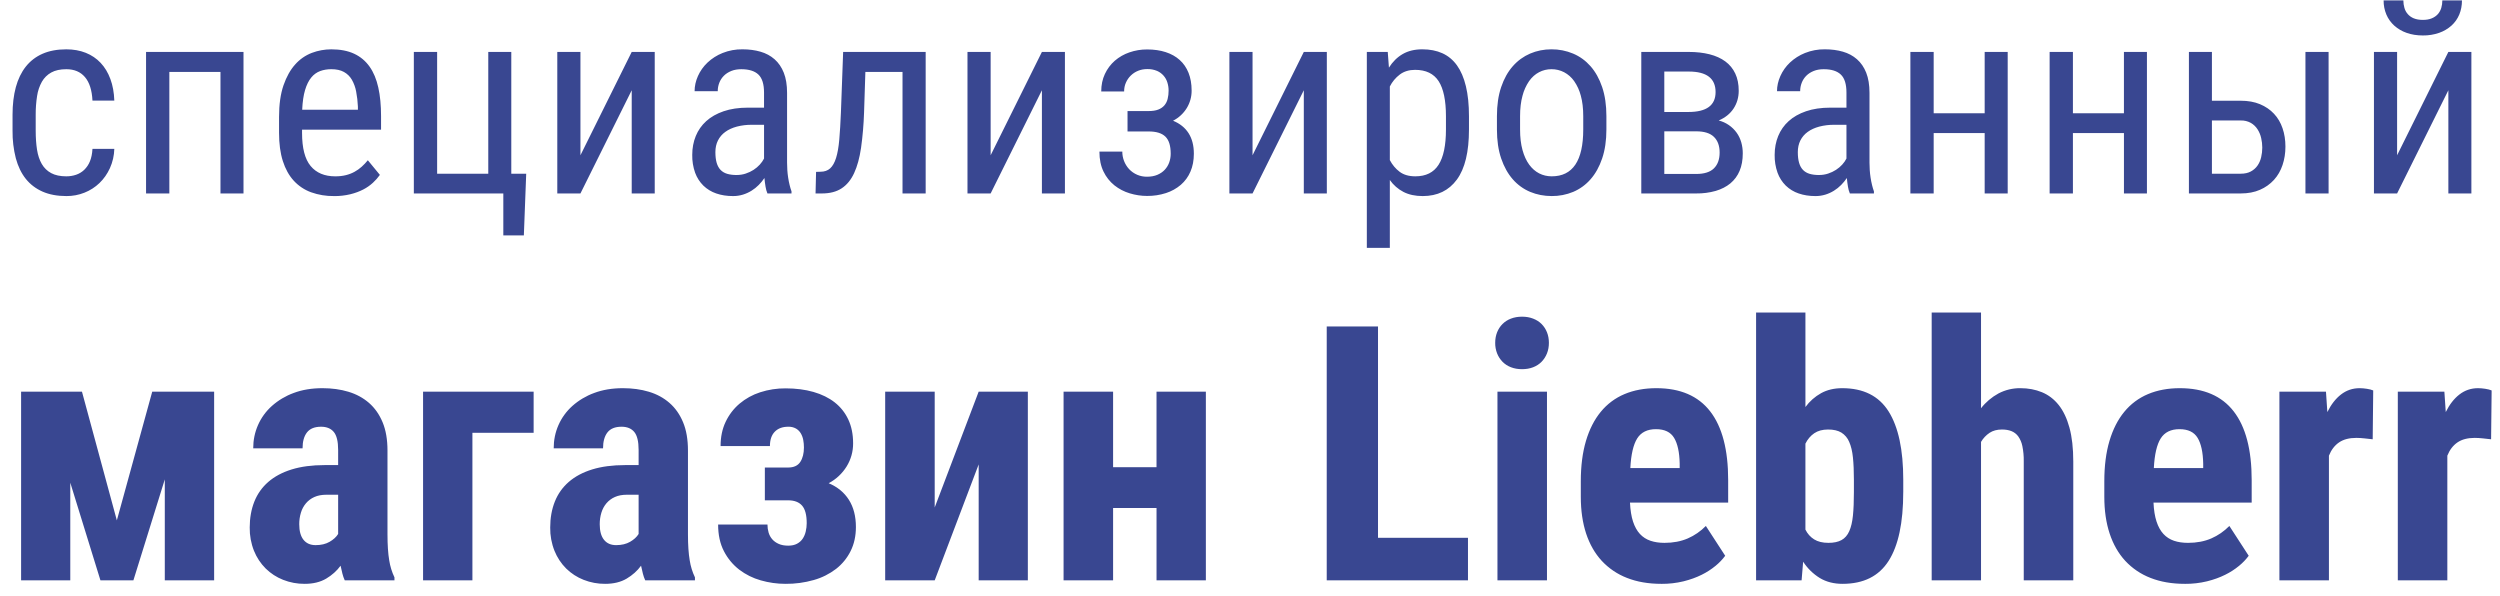
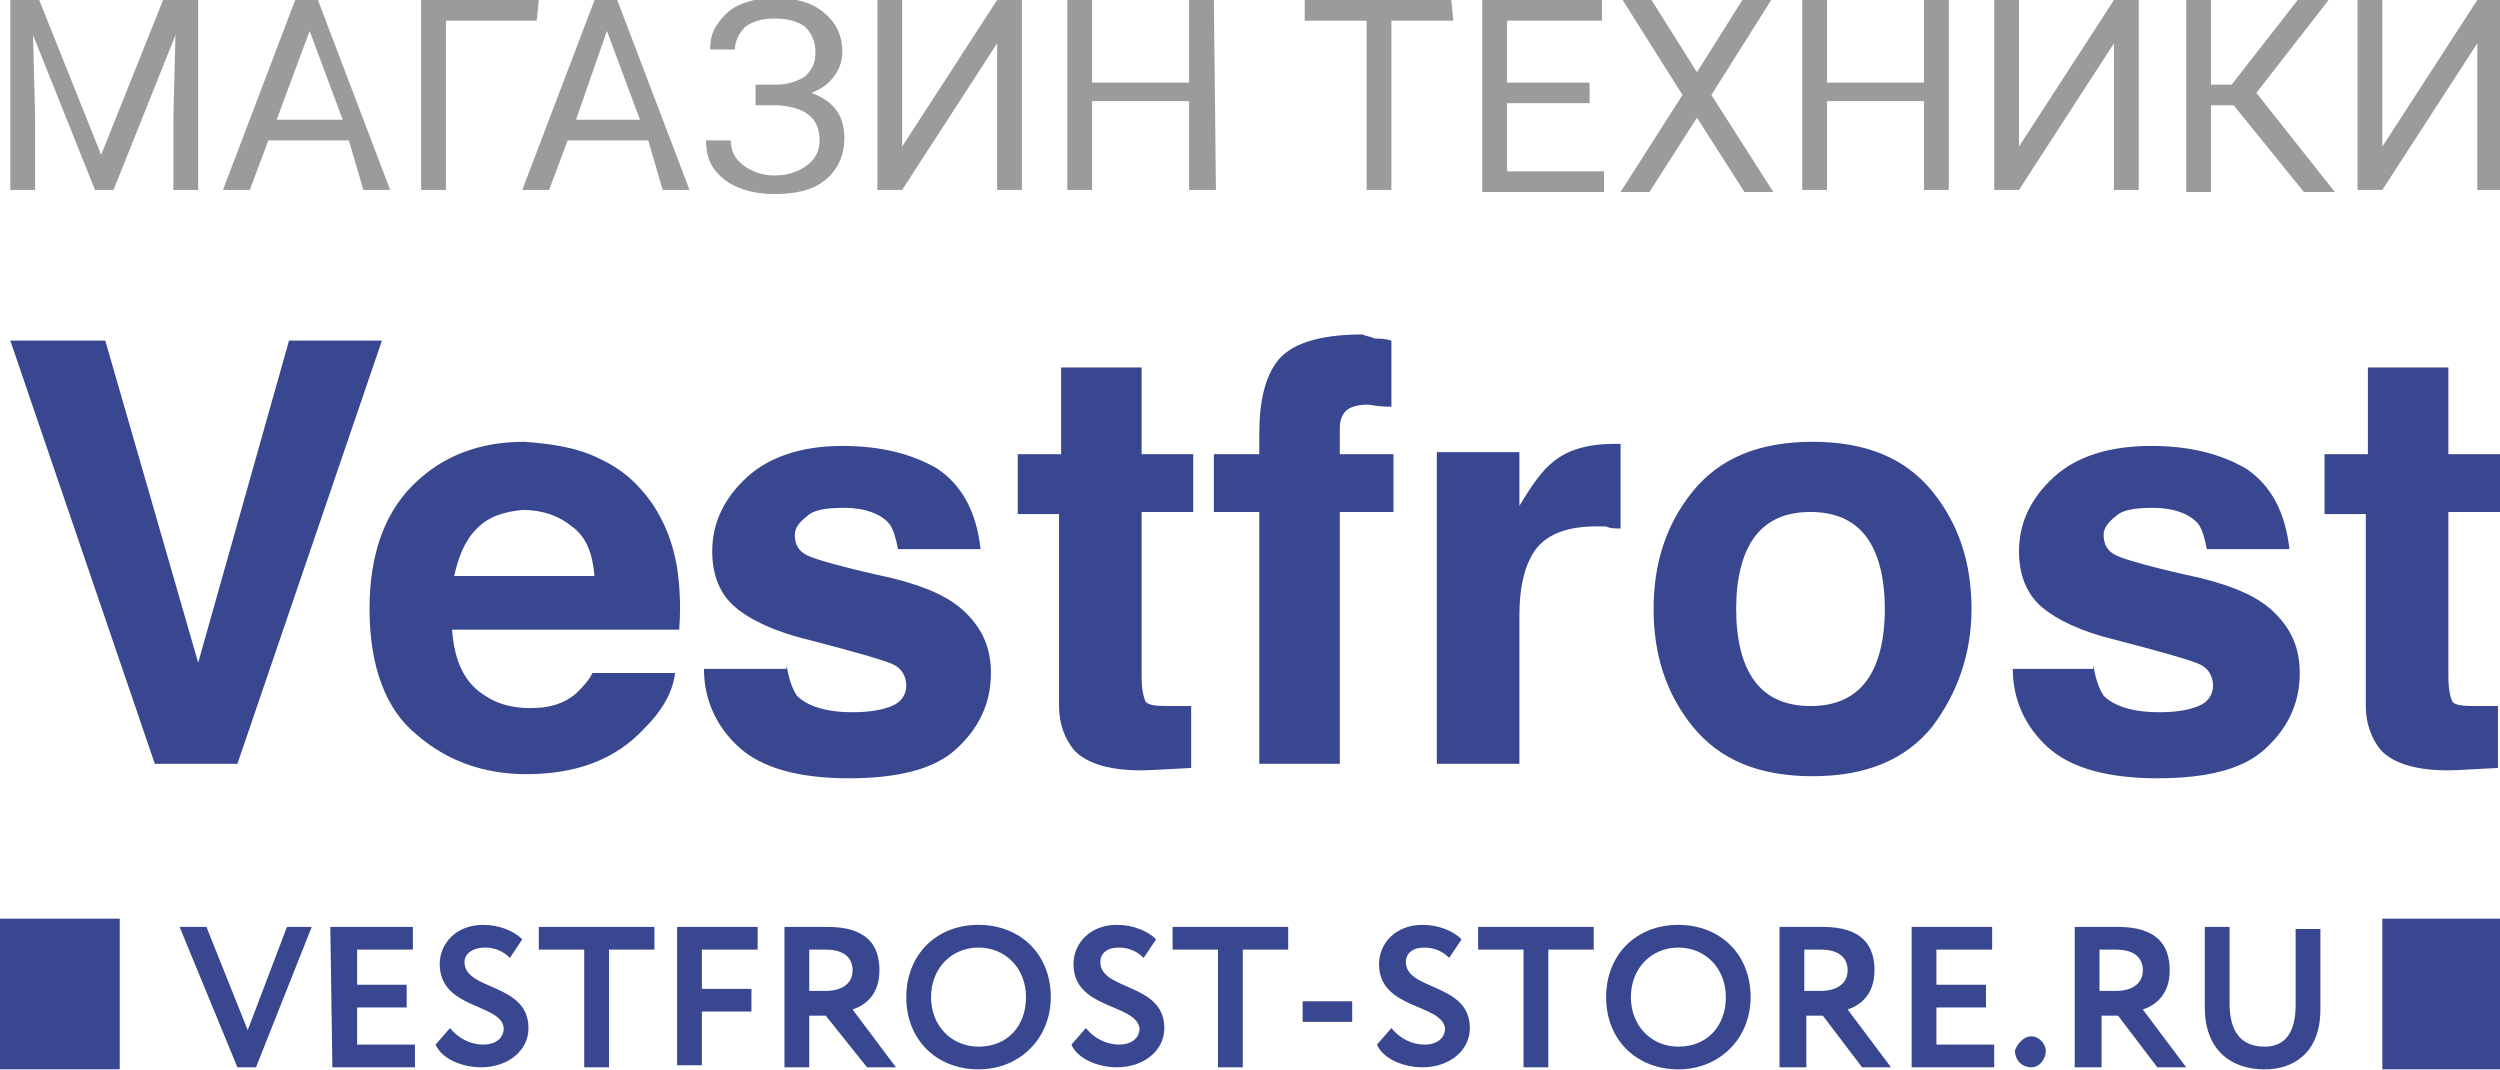
- <svg xmlns="http://www.w3.org/2000/svg" width="168" height="40">
-   <path fill="#394791" d="M4.465 11.849a2 2 0 0 0 .65-.106c.205-.07.387-.18.545-.33a1.64 1.64 0 0 0 .382-.57c.097-.232.154-.512.172-.84h1.468a3.379 3.379 0 0 1-.295 1.296c-.179.39-.413.724-.703 1.002-.29.279-.625.494-1.006.646a3.223 3.223 0 0 1-1.213.229c-.615 0-1.15-.1-1.604-.299-.454-.2-.83-.486-1.13-.861-.298-.375-.521-.835-.668-1.38a7.156 7.156 0 0 1-.22-1.855V7.71c0-.691.074-1.308.22-1.85.147-.542.37-1.002.668-1.38a2.908 2.908 0 0 1 1.125-.866c.452-.199.985-.299 1.6-.299.48 0 .916.078 1.305.233.39.156.724.381 1.002.677.279.296.497.658.655 1.086.158.427.246.91.264 1.45H6.214c-.035-.703-.204-1.23-.506-1.582-.301-.352-.719-.528-1.252-.528-.41 0-.747.074-1.01.22a1.636 1.636 0 0 0-.63.62 2.8 2.8 0 0 0-.324.962 7.802 7.802 0 0 0-.093 1.257v1.072c0 .469.03.892.088 1.27.059.378.166.7.321.967s.366.472.633.615c.267.144.608.216 1.024.216zM16.363 13h-1.547V4.835H11.38V13H9.815V3.49h6.548V13zm6.08.176a4.388 4.388 0 0 1-1.538-.255 2.946 2.946 0 0 1-1.165-.778c-.319-.349-.564-.79-.734-1.323-.17-.533-.254-1.163-.254-1.89V7.859c0-.837.1-1.545.298-2.122.2-.577.462-1.046.787-1.406a2.85 2.85 0 0 1 1.12-.778 3.7 3.7 0 0 1 1.31-.238c.598 0 1.108.099 1.53.295.421.196.767.485 1.037.866.27.38.465.85.588 1.406.124.557.185 1.198.185 1.925v.905h-5.309v.22c0 1.02.192 1.76.576 2.223.384.463.936.695 1.657.695.264 0 .5-.027.712-.08.21-.052.404-.127.58-.224.176-.096.337-.21.483-.342a3.88 3.88 0 0 0 .413-.435l.809.984a3.496 3.496 0 0 1-.466.527 2.94 2.94 0 0 1-.65.453c-.252.132-.54.239-.866.32a4.52 4.52 0 0 1-1.103.124zm-.176-8.526c-.27 0-.518.041-.747.123a1.39 1.39 0 0 0-.602.435c-.173.209-.312.488-.417.84-.106.351-.17.794-.194 1.327h3.744v-.21a6.853 6.853 0 0 0-.118-1.016 2.523 2.523 0 0 0-.29-.795 1.39 1.39 0 0 0-.532-.519c-.223-.123-.504-.185-.844-.185zm5.544-1.16h1.564v8.183h3.437V3.49h1.547v8.183h1.002l-.158 4.148h-1.38V13H27.81V3.49zm14.64 0h1.547V13h-1.547V6.065L39.006 13H37.45V3.49h1.556v6.944l3.445-6.944zM51.572 13a1.93 1.93 0 0 1-.127-.453 6.755 6.755 0 0 1-.075-.584c-.111.164-.239.32-.382.466a2.594 2.594 0 0 1-.484.386 2.48 2.48 0 0 1-.58.264 2.23 2.23 0 0 1-.663.097c-.416 0-.793-.059-1.13-.176a2.305 2.305 0 0 1-.865-.527 2.34 2.34 0 0 1-.554-.866 3.4 3.4 0 0 1-.193-1.2c0-.457.079-.879.237-1.265a2.73 2.73 0 0 1 .703-1.002c.31-.282.7-.503 1.169-.664.469-.161 1.014-.242 1.635-.242h1.08v-1.01c0-.569-.125-.973-.377-1.213-.252-.24-.636-.36-1.152-.36-.252 0-.476.039-.672.118-.196.08-.362.186-.496.32a1.364 1.364 0 0 0-.308.471c-.07.179-.106.368-.106.567h-1.555c0-.34.074-.678.224-1.015.15-.337.363-.639.641-.905a3.222 3.222 0 0 1 1.016-.646 3.479 3.479 0 0 1 1.336-.247c.439 0 .842.053 1.208.159.366.105.683.275.95.51.266.234.472.536.619.905.146.369.22.82.22 1.353v4.685c0 .158.005.325.017.5a5.97 5.97 0 0 0 .154 1.007 4.1 4.1 0 0 0 .127.426V13h-1.617zm-2.074-1.24c.217 0 .422-.031.615-.096.194-.064.37-.148.528-.25.158-.103.297-.22.417-.352.12-.132.215-.268.286-.409V8.386h-.818a3.87 3.87 0 0 0-1.015.123c-.302.082-.56.2-.773.356a1.574 1.574 0 0 0-.492.575c-.115.229-.172.49-.172.783 0 .287.03.528.088.725.059.196.147.354.264.474.117.12.265.207.444.26.178.052.388.079.628.079zm12.707-8.27V13h-1.556V4.835h-2.496l-.088 2.725a22.657 22.657 0 0 1-.202 2.373c-.1.68-.255 1.246-.466 1.7-.21.454-.49.796-.84 1.024-.348.229-.789.343-1.322.343h-.43l.035-1.45.298-.009c.264 0 .48-.075.646-.224.167-.15.3-.384.4-.703.1-.32.172-.731.216-1.235.044-.504.08-1.11.11-1.82l.149-4.069h5.546zm7.811 0h1.547V13h-1.547V6.065L66.571 13h-1.556V3.49h1.556v6.944l3.445-6.944zm10.062 2.593c0 .428-.109.82-.326 1.178a2.322 2.322 0 0 1-.923.852c.458.188.805.466 1.042.835.237.37.356.83.356 1.38 0 .451-.076.853-.229 1.204a2.432 2.432 0 0 1-.646.888 2.92 2.92 0 0 1-.997.554 4.01 4.01 0 0 1-1.275.193c-.392 0-.78-.059-1.164-.176a3.076 3.076 0 0 1-1.028-.536 2.66 2.66 0 0 1-.73-.923c-.184-.375-.277-.823-.277-1.345h1.538a1.733 1.733 0 0 0 .453 1.174 1.62 1.62 0 0 0 1.208.514c.264 0 .496-.042.695-.127.199-.085.365-.198.496-.339.132-.14.232-.305.3-.492.067-.188.1-.384.1-.589 0-.533-.118-.915-.356-1.147-.237-.231-.61-.347-1.12-.347H75.77V7.463h1.424c.252 0 .463-.032.633-.097.17-.064.307-.157.413-.277.105-.12.18-.265.224-.435a2.24 2.24 0 0 0 .066-.562c0-.188-.027-.368-.08-.54a1.24 1.24 0 0 0-.694-.787 1.62 1.62 0 0 0-.668-.123c-.217 0-.419.038-.606.114a1.506 1.506 0 0 0-.822.8c-.08.181-.119.378-.119.589h-1.538c0-.434.082-.825.246-1.174.164-.348.386-.644.664-.888a2.97 2.97 0 0 1 .98-.562 3.578 3.578 0 0 1 1.195-.198c.463 0 .88.06 1.248.18.37.12.683.296.94.528.259.231.456.52.594.865.138.346.207.742.207 1.187zm7.538-2.593h1.547V13h-1.547V6.065L84.171 13h-1.556V3.49h1.556v6.944l3.445-6.944zm11.099 5.212c0 1.506-.271 2.628-.813 3.366-.542.739-1.308 1.108-2.298 1.108-.499 0-.928-.093-1.288-.277a2.557 2.557 0 0 1-.919-.804v4.561h-1.546V3.49h1.406l.079 1.055c.252-.399.561-.703.927-.914.366-.211.804-.317 1.314-.317s.96.088 1.35.264c.389.176.716.447.98.813.263.366.464.834.601 1.402.138.568.207 1.242.207 2.021v.888zm-1.547-.888c0-1.066-.164-1.853-.492-2.36-.328-.506-.856-.76-1.582-.76-.405 0-.746.104-1.024.312a2.316 2.316 0 0 0-.673.805v4.948c.17.322.39.584.66.786.27.203.62.304 1.054.304.71 0 1.23-.258 1.56-.774.331-.515.497-1.306.497-2.373v-.888zm3.426-.008c0-.744.095-1.396.285-1.956.19-.56.451-1.027.782-1.402s.72-.657 1.165-.848c.445-.19.923-.286 1.433-.286a3.7 3.7 0 0 1 1.45.286c.451.19.842.473 1.173.848.331.375.592.843.782 1.402.19.56.286 1.212.286 1.956v.896c0 .738-.095 1.387-.286 1.947-.19.56-.45 1.027-.782 1.402a3.19 3.19 0 0 1-1.164.844 3.676 3.676 0 0 1-1.442.28c-.515 0-.997-.093-1.446-.28a3.181 3.181 0 0 1-1.169-.844c-.33-.375-.591-.843-.782-1.402-.19-.56-.285-1.209-.285-1.947v-.896zm1.555.896c0 .527.054.987.163 1.38.108.393.258.72.448.98s.415.457.672.589c.258.132.54.198.844.198 1.412 0 2.118-1.05 2.118-3.147v-.896c0-.522-.054-.979-.162-1.371a3.059 3.059 0 0 0-.449-.985 1.924 1.924 0 0 0-.676-.597 1.82 1.82 0 0 0-.848-.203c-.3 0-.578.068-.835.203-.258.134-.48.334-.668.597a3.12 3.12 0 0 0-.444.985c-.109.392-.163.85-.163 1.37v.897zM110.295 13V3.49h3.19c.516 0 .981.053 1.397.158.416.106.77.266 1.06.48.29.213.512.484.667.812.156.329.233.715.233 1.16 0 .44-.114.836-.342 1.187-.229.352-.563.621-1.002.809a2.142 2.142 0 0 1 1.208.826c.138.193.24.409.308.646.067.237.1.482.1.734 0 .45-.07.845-.214 1.182a2.18 2.18 0 0 1-.62.84c-.27.222-.598.39-.984.505a4.62 4.62 0 0 1-1.31.171h-3.691zm1.546-4.175v2.865h2.145c.539 0 .936-.126 1.19-.377.256-.252.383-.607.383-1.064 0-.451-.127-.801-.382-1.05-.255-.25-.652-.374-1.191-.374h-2.145zm0-1.3h1.626c1.213 0 1.82-.446 1.82-1.337 0-.92-.6-1.38-1.802-1.38h-1.644v2.716zM124.311 13a1.93 1.93 0 0 1-.128-.453 6.755 6.755 0 0 1-.074-.584c-.112.164-.239.32-.383.466a2.594 2.594 0 0 1-.483.386 2.48 2.48 0 0 1-.58.264 2.23 2.23 0 0 1-.664.097c-.416 0-.792-.059-1.129-.176a2.305 2.305 0 0 1-.866-.527 2.34 2.34 0 0 1-.553-.866 3.4 3.4 0 0 1-.194-1.2c0-.457.08-.879.238-1.265a2.73 2.73 0 0 1 .703-1.002c.31-.282.7-.503 1.169-.664.468-.161 1.013-.242 1.634-.242h1.081v-1.01c0-.569-.126-.973-.378-1.213-.251-.24-.635-.36-1.15-.36-.253 0-.477.039-.673.118-.197.08-.362.186-.497.32a1.364 1.364 0 0 0-.307.471c-.07.179-.106.368-.106.567h-1.556c0-.34.075-.678.225-1.015a2.83 2.83 0 0 1 .641-.905 3.222 3.222 0 0 1 1.015-.646 3.479 3.479 0 0 1 1.336-.247c.44 0 .843.053 1.209.159.366.105.682.275.949.51.267.234.473.536.62.905.146.369.22.82.22 1.353v4.685c0 .158.005.325.017.5a5.97 5.97 0 0 0 .154 1.007 4.1 4.1 0 0 0 .127.426V13h-1.617zm-2.074-1.24c.217 0 .422-.031.615-.096.193-.064.37-.148.527-.25.159-.103.298-.22.418-.352.12-.132.215-.268.285-.409V8.386h-.817a3.87 3.87 0 0 0-1.015.123c-.302.082-.56.2-.774.356a1.574 1.574 0 0 0-.492.575c-.114.229-.171.49-.171.783 0 .287.03.528.088.725.058.196.146.354.263.474.118.12.266.207.444.26.179.052.388.079.629.079zm12.68 1.24h-1.547V8.94h-3.427V13h-1.565V3.49h1.565v4.122h3.427V3.49h1.547V13zm9.358 0h-1.546V8.94H139.3V13h-1.565V3.49h1.565v4.122h3.428V3.49h1.546V13zm4.366-6.231h1.934c.492 0 .924.077 1.296.232.372.156.686.37.94.642.256.273.448.598.576.976.13.378.194.79.194 1.235 0 .439-.065.85-.194 1.234-.128.384-.32.717-.575.998a2.744 2.744 0 0 1-.94.668c-.373.164-.805.246-1.297.246h-3.48V3.49h1.546v3.28zm7.84 6.231h-1.555V3.49h1.555V13zm-7.84-4.904v3.577h1.934c.27 0 .497-.05.681-.15.185-.1.334-.231.448-.395.115-.164.197-.352.246-.563a2.82 2.82 0 0 0 0-1.292 1.817 1.817 0 0 0-.246-.588 1.33 1.33 0 0 0-.448-.427 1.325 1.325 0 0 0-.681-.162h-1.934zM164.53 3.49h1.547V13h-1.547V6.065L161.085 13h-1.556V3.49h1.556v6.944l3.445-6.944zm.914-3.463c0 .346-.06.662-.18.95-.12.287-.295.534-.523.742a2.48 2.48 0 0 1-.83.488 3.22 3.22 0 0 1-1.095.176c-.404 0-.769-.059-1.094-.176a2.452 2.452 0 0 1-.83-.488 2.123 2.123 0 0 1-.528-.742 2.385 2.385 0 0 1-.185-.95h1.327c0 .176.024.343.07.501a1.062 1.062 0 0 0 .628.703c.168.07.372.106.612.106.234 0 .435-.035.602-.106.167-.07.303-.165.409-.285.105-.12.181-.26.228-.418.047-.158.07-.325.07-.5h1.319zM7.852 34.97l2.378-8.649h4.16V39h-3.316v-6.785L8.964 39H6.75l-2.027-6.563V39H1.418V26.32h4.09l2.344 8.649zM23.168 39a2.536 2.536 0 0 1-.158-.451 12.168 12.168 0 0 1-.123-.533c-.25.343-.573.632-.967.867-.395.234-.877.351-1.447.351a3.86 3.86 0 0 1-1.448-.27 3.483 3.483 0 0 1-1.171-.76 3.549 3.549 0 0 1-.786-1.19 4.075 4.075 0 0 1-.287-1.565c0-.64.104-1.22.31-1.74.208-.52.52-.961.938-1.324.418-.364.942-.643 1.57-.838.63-.195 1.37-.293 2.221-.293h.903v-1.02c0-.57-.098-.972-.293-1.207-.196-.234-.48-.351-.856-.351-.43 0-.744.127-.943.38-.2.255-.299.612-.299 1.073h-3.316c0-.555.107-1.076.322-1.565a3.75 3.75 0 0 1 .932-1.283 4.548 4.548 0 0 1 1.464-.873c.57-.215 1.215-.322 1.934-.322.633 0 1.215.08 1.746.24.531.16.992.41 1.383.75.39.34.695.774.914 1.301.219.527.328 1.162.328 1.904v5.625c0 .367.01.694.03.979.019.285.048.543.087.773a4.137 4.137 0 0 0 .352 1.143V39h-3.34zm-1.957-2.367c.367 0 .68-.074.937-.223.258-.148.45-.324.575-.527v-2.637h-.785c-.313 0-.583.05-.81.152a1.581 1.581 0 0 0-.567.422 1.75 1.75 0 0 0-.34.633 2.6 2.6 0 0 0-.112.774c0 .46.096.81.287 1.048.192.239.463.358.815.358zm14.648-7.547h-4.113V39H28.43V26.32h7.43v2.766zM43.36 39a2.536 2.536 0 0 1-.158-.451 12.17 12.17 0 0 1-.123-.533c-.25.343-.572.632-.967.867-.394.234-.877.351-1.447.351a3.86 3.86 0 0 1-1.447-.27 3.488 3.488 0 0 1-1.172-.76 3.549 3.549 0 0 1-.785-1.19 4.074 4.074 0 0 1-.287-1.565c0-.64.103-1.22.31-1.74.207-.52.52-.961.938-1.324.418-.364.941-.643 1.57-.838.629-.195 1.37-.293 2.22-.293h.903v-1.02c0-.57-.098-.972-.293-1.207-.195-.234-.48-.351-.855-.351-.43 0-.745.127-.944.38-.199.255-.299.612-.299 1.073h-3.316c0-.555.107-1.076.322-1.565a3.75 3.75 0 0 1 .932-1.283 4.548 4.548 0 0 1 1.465-.873c.57-.215 1.215-.322 1.933-.322.633 0 1.215.08 1.746.24.532.16.993.41 1.383.75s.696.774.914 1.301c.22.527.328 1.162.328 1.904v5.625c0 .367.01.694.03.979.02.285.049.543.088.773a4.137 4.137 0 0 0 .352 1.143V39h-3.34zm-1.957-2.367c.368 0 .68-.074.938-.223.258-.148.45-.324.574-.527v-2.637h-.785c-.313 0-.582.05-.809.152a1.581 1.581 0 0 0-.568.422c-.152.18-.266.39-.34.633-.074.242-.111.5-.111.774 0 .46.095.81.287 1.048.191.239.463.358.814.358zm11.555-5.215c.383 0 .656-.125.82-.375.164-.25.246-.574.246-.973 0-.172-.015-.34-.046-.504a1.38 1.38 0 0 0-.164-.445.91.91 0 0 0-.323-.322 1 1 0 0 0-.521-.123c-.383 0-.684.111-.903.334-.218.222-.328.545-.328.967h-3.316c0-.61.113-1.153.34-1.63.226-.476.537-.882.931-1.218a4.105 4.105 0 0 1 1.389-.768 5.414 5.414 0 0 1 1.711-.263c.687 0 1.31.08 1.87.24.558.16 1.034.394 1.429.703.394.309.699.693.914 1.154.215.461.322.992.322 1.594a2.92 2.92 0 0 1-.433 1.553 3.15 3.15 0 0 1-1.208 1.13c.594.25 1.047.624 1.36 1.12.312.496.469 1.103.469 1.822 0 .602-.118 1.139-.352 1.611a3.47 3.47 0 0 1-.978 1.202 4.434 4.434 0 0 1-1.5.75 6.7 6.7 0 0 1-1.905.257A5.967 5.967 0 0 1 51.123 39a4.301 4.301 0 0 1-1.447-.72 3.695 3.695 0 0 1-1.026-1.237c-.261-.5-.392-1.098-.392-1.793h3.316c0 .188.026.367.076.54.051.17.133.321.246.45.114.13.258.233.434.31.176.079.389.118.639.118.234 0 .431-.043.592-.129.16-.086.287-.2.38-.34.094-.14.163-.303.205-.486.043-.184.065-.37.065-.557 0-.547-.104-.94-.31-1.177-.208-.239-.522-.358-.944-.358h-1.559v-2.203h1.559zm12.809-5.098h3.304V39h-3.304v-7.793L62.812 39h-3.328V26.32h3.328v7.782l2.954-7.782zM81.036 39h-3.317v-4.863H74.8V39h-3.328V26.32H74.8v5.075h2.918V26.32h3.316V39zm11.566-2.86h6.046V39h-9.492V21.937h3.446v14.204zM103.957 39h-3.328V26.32h3.328V39zm-3.48-15.96c0-.259.043-.495.128-.71.086-.215.207-.4.364-.557a1.61 1.61 0 0 1 .568-.363c.223-.086.47-.129.744-.129s.522.043.744.13c.223.085.412.206.569.362.156.157.277.342.363.557.086.215.129.451.129.71 0 .257-.043.493-.129.708a1.7 1.7 0 0 1-.363.563c-.157.16-.346.283-.569.369-.222.086-.47.129-.744.129-.273 0-.521-.043-.744-.13a1.574 1.574 0 0 1-.568-.368 1.7 1.7 0 0 1-.364-.563 1.892 1.892 0 0 1-.128-.709zm11.168 16.194c-.868 0-1.637-.132-2.31-.398a4.547 4.547 0 0 1-1.698-1.148c-.461-.5-.81-1.112-1.05-1.834-.237-.723-.357-1.545-.357-2.467v-1.043c0-1.032.116-1.936.346-2.713.23-.777.563-1.43.996-1.957a4.098 4.098 0 0 1 1.594-1.19c.629-.265 1.342-.398 2.139-.398 1.61 0 2.816.52 3.62 1.559.805 1.039 1.208 2.578 1.208 4.617v1.511h-6.598c.024.508.092.934.205 1.278.114.344.268.62.463.832.195.21.432.363.71.457.276.094.59.14.942.14.586 0 1.108-.1 1.565-.298a3.84 3.84 0 0 0 1.213-.838l1.3 2.004a3.812 3.812 0 0 1-.644.673 4.78 4.78 0 0 1-.937.604c-.36.18-.766.326-1.22.44a6.13 6.13 0 0 1-1.487.17zm-.364-10.394c-.578 0-.998.207-1.26.62-.261.415-.416 1.08-.462 1.993h3.316v-.305c-.016-.757-.14-1.332-.375-1.722-.234-.39-.64-.586-1.219-.586zm16.617 4.23c0 2.055-.328 3.596-.984 4.623-.656 1.028-1.687 1.541-3.094 1.541-.586 0-1.095-.13-1.529-.392a3.556 3.556 0 0 1-1.12-1.096L121.067 39h-3.058V21h3.316v6.352a3.27 3.27 0 0 1 1.055-.932c.406-.223.879-.334 1.418-.334 1.422 0 2.46.521 3.117 1.564.656 1.043.984 2.573.984 4.588v.832zm-3.316-.832c0-.57-.021-1.066-.064-1.488-.043-.422-.127-.773-.252-1.055a1.34 1.34 0 0 0-.528-.627c-.226-.136-.523-.205-.89-.205-.375 0-.686.084-.932.252-.246.168-.443.4-.592.698v5.777c.14.281.336.5.586.656.25.156.57.234.961.234.36 0 .652-.062.879-.187.227-.125.4-.324.521-.598.122-.273.204-.625.247-1.054.043-.43.064-.953.064-1.57v-.833zm8.543-4.804a3.78 3.78 0 0 1 1.178-.997 3.087 3.087 0 0 1 1.47-.351c.524 0 1.004.09 1.442.27.437.18.812.464 1.125.855.312.39.555.898.726 1.523.172.625.258 1.387.258 2.286V39h-3.328v-8.004a4.67 4.67 0 0 0-.094-1.02 1.699 1.699 0 0 0-.28-.656 1.05 1.05 0 0 0-.458-.351c-.18-.07-.39-.106-.633-.106-.328 0-.605.074-.832.223a1.874 1.874 0 0 0-.574.61V39h-3.316V21h3.316v6.434zm13.7 11.8c-.868 0-1.637-.132-2.31-.398a4.547 4.547 0 0 1-1.699-1.148c-.46-.5-.81-1.112-1.048-1.834-.239-.723-.358-1.545-.358-2.467v-1.043c0-1.032.115-1.936.346-2.713.23-.777.562-1.43.996-1.957a4.098 4.098 0 0 1 1.594-1.19c.629-.265 1.341-.398 2.138-.398 1.61 0 2.817.52 3.621 1.559.805 1.039 1.208 2.578 1.208 4.617v1.511h-6.598c.023.508.092.934.205 1.278.113.344.267.62.463.832.195.21.431.363.709.457.277.094.592.14.943.14.586 0 1.108-.1 1.565-.298.457-.2.86-.479 1.213-.838l1.3 2.004a3.812 3.812 0 0 1-.644.673 4.78 4.78 0 0 1-.938.604c-.36.18-.765.326-1.219.44a6.13 6.13 0 0 1-1.488.17zm-.364-10.394c-.578 0-.998.207-1.26.62-.262.415-.416 1.08-.463 1.993h3.317v-.305c-.016-.757-.14-1.332-.375-1.722-.235-.39-.64-.586-1.22-.586zm12.984.68l-.545-.06a5.234 5.234 0 0 0-.556-.034c-.477 0-.864.101-1.16.304-.297.204-.524.5-.68.891V39h-3.328V26.32h3.129l.093 1.371c.25-.507.557-.902.92-1.183.364-.281.78-.422 1.248-.422.149 0 .311.014.487.041.176.027.318.064.427.111l-.035 3.282zm7.957 0l-.545-.06a5.234 5.234 0 0 0-.556-.034c-.477 0-.863.101-1.16.304-.297.204-.524.5-.68.891V39h-3.328V26.32h3.129l.093 1.371c.25-.507.557-.902.92-1.183.364-.281.78-.422 1.248-.422.149 0 .311.014.487.041.176.027.318.064.428.111l-.036 3.282z" />
+ <svg xmlns="http://www.w3.org/2000/svg" viewBox="0 0 121.1 51.8">
+   <path d="M1.9 0l3 7.5 3-7.5h1.7v9.2H8.4V5.6l.1-3.9-3 7.5h-.9l-3-7.5.1 3.9v3.6H.5V0h1.4zm15 6.8H13l-.9 2.4h-1.3L14.3 0h1.1l3.5 9.2h-1.3l-.7-2.4zm-3.5-1h3.2L15 1.5l-1.6 4.3zM26 1h-4.4v8.2h-1.2V0h5.7L26 1zm5.4 5.8h-3.9l-.9 2.4h-1.3L28.8 0h1.1l3.5 9.2h-1.3l-.7-2.4zm-3.5-1H31l-1.6-4.3-1.5 4.3zm11.6-3.3c0-.5-.2-.9-.5-1.2-.4-.3-.9-.4-1.5-.4-.5 0-1 .1-1.4.4-.3.3-.5.7-.5 1.1h-1.2c0-.5.1-.9.4-1.3s.6-.7 1.1-.9 1-.3 1.6-.3c1 0 1.8.2 2.4.7s.9 1.1.9 1.9c0 .4-.1.8-.4 1.2s-.6.6-1.1.8c1.1.4 1.6 1.1 1.6 2.2 0 .8-.3 1.5-.9 2s-1.4.7-2.5.7c-.6 0-1.2-.1-1.7-.3s-.9-.5-1.2-.9c-.3-.4-.4-.9-.4-1.4h1.2c0 .5.2.9.6 1.2.4.3.9.5 1.5.5.7 0 1.2-.2 1.6-.5.4-.3.6-.7.6-1.2 0-1.1-.7-1.6-2-1.7h-1.1v-1h1c.6 0 1.1-.2 1.4-.4.4-.4.5-.7.5-1.2zM48.3 0h1.2v9.2h-1.2V2.1l-4.6 7.1h-1.2V0h1.2v7.1L48.3 0zm10.6 9.2h-1.3V4.9h-4.7v4.3h-1.2V0h1.2v4h4.7V0h1.2l.1 9.2zM70.4 1h-3v8.2h-1.2V1h-3V0h7.1l.1 1zM77 5h-4v3.3h4.7v1h-5.9V0h5.8v1H73v3h4v1zm5.2-1.5L84.4 0h1.4l-2.9 4.6 3 4.7h-1.4l-2.3-3.6-2.3 3.6h-1.4l3-4.7L78.6 0H80l2.2 3.5zm12.2 5.7h-1.2V4.9h-4.7v4.3h-1.2V0h1.2v4h4.7V0h1.2v9.2zm8-9.2h1.2v9.2h-1.2V2.1l-4.6 7.1h-1.2V0h1.2v7.1l4.6-7.1zm5.8 5.1h-1.1v4.2h-1.2V0h1.2v4.1h1l3.2-4.1h1.5l-3.5 4.5 3.8 4.8h-1.5l-3.4-4.2zM120 0h1.2v9.2H120V2.1l-4.6 7.1h-1.2V0h1.2v7.1L120 0z" fill="#9b9b9b" />
+   <path d="M14 16.5h4.5l-7 20.5h-4l-7-20.5h4.6l4.5 15.6L14 16.5zm15 5.7c1.1.5 1.9 1.2 2.6 2.2.6.9 1 1.9 1.2 3.1.1.7.2 1.7.1 3h-11c.1 1.5.6 2.6 1.6 3.2.6.4 1.3.6 2.2.6s1.6-.2 2.2-.7c.3-.3.6-.6.8-1h4c-.1.9-.6 1.8-1.5 2.7-1.4 1.5-3.3 2.2-5.7 2.2-2 0-3.8-.6-5.3-1.9-1.5-1.2-2.3-3.3-2.3-6.1 0-2.6.7-4.6 2.1-6s3.2-2.1 5.4-2.1c1.4.1 2.6.3 3.6.8zm-5.9 3.4c-.6.6-.9 1.4-1.1 2.3h6.8c-.1-1.1-.4-1.9-1.1-2.4-.6-.5-1.4-.8-2.4-.8-.9.1-1.6.3-2.2.9zm15 6.6c.1.7.3 1.2.5 1.5.5.5 1.4.8 2.7.8.8 0 1.4-.1 1.9-.3s.7-.6.7-1-.2-.8-.6-1-1.8-.6-4.1-1.2c-1.7-.4-2.9-1-3.6-1.6s-1.1-1.5-1.1-2.7c0-1.4.6-2.6 1.7-3.6s2.7-1.5 4.6-1.5 3.4.4 4.6 1.1c1.2.8 1.9 2.1 2.1 3.9h-4c-.1-.5-.2-.9-.4-1.2-.4-.5-1.2-.8-2.2-.8-.9 0-1.5.1-1.8.4-.4.3-.6.6-.6.9 0 .5.2.8.6 1 .4.2 1.8.6 4.1 1.1 1.6.4 2.8.9 3.6 1.7s1.2 1.7 1.2 2.9c0 1.5-.6 2.7-1.7 3.7s-2.9 1.4-5.2 1.4c-2.4 0-4.2-.5-5.3-1.5s-1.7-2.3-1.7-3.8h4v-.2zm11.2-7.4V22h2.1v-4.2h3.9V22h2.5v2.8h-2.5v8c0 .6.1 1 .2 1.2.2.2.6.2 1.4.2h.8v3l-1.9.1c-1.9.1-3.2-.3-3.8-1-.4-.5-.7-1.2-.7-2.1v-9.3h-2v-.1zm17.3-8.4c.2 0 .5 0 .8.1v3.2c-.2 0-.6 0-1.1-.1-.5 0-.9.1-1.1.3-.2.2-.3.5-.3.8V22h2.6v2.8h-2.6V37H61V24.8h-2.2V22H61v-1c0-1.6.3-2.7.8-3.4.6-.9 2-1.4 4.2-1.4.2.1.4.1.6.2zm11.6 5.1h.3v4.1c-.3 0-.5 0-.7-.1h-.5c-1.6 0-2.7.5-3.2 1.6-.3.6-.5 1.5-.5 2.7V37h-4V21.9h4v2.6c.6-1 1.1-1.7 1.6-2.1.7-.6 1.7-.9 3-.9zm15.4 13.7c-1.3 1.6-3.2 2.4-5.8 2.4s-4.5-.8-5.8-2.4-1.9-3.5-1.9-5.7.6-4.1 1.9-5.7 3.2-2.4 5.8-2.4 4.5.8 5.8 2.4 1.9 3.5 1.9 5.7-.7 4.1-1.9 5.7zM90.4 33c.6-.8.9-2 .9-3.5s-.3-2.7-.9-3.5-1.5-1.2-2.7-1.2-2.1.4-2.7 1.2-.9 2-.9 3.5.3 2.7.9 3.5 1.5 1.2 2.7 1.2 2.1-.4 2.7-1.2zm11-.8c.1.7.3 1.2.5 1.5.5.5 1.4.8 2.7.8.8 0 1.4-.1 1.9-.3s.7-.6.7-1-.2-.8-.6-1-1.8-.6-4.1-1.2c-1.7-.4-2.9-1-3.6-1.6s-1.1-1.5-1.1-2.7c0-1.4.6-2.6 1.7-3.6s2.7-1.5 4.7-1.5c1.9 0 3.4.4 4.6 1.1 1.2.8 1.9 2.1 2.1 3.9h-4c-.1-.5-.2-.9-.4-1.2-.4-.5-1.2-.8-2.2-.8-.9 0-1.5.1-1.8.4-.4.3-.6.6-.6.9 0 .5.2.8.6 1s1.8.6 4.1 1.1c1.6.4 2.8.9 3.6 1.7s1.2 1.7 1.2 2.9c0 1.5-.6 2.7-1.7 3.7s-2.9 1.4-5.2 1.4c-2.4 0-4.2-.5-5.3-1.5s-1.7-2.3-1.7-3.8h3.9v-.2zm11.2-7.4V22h2.1v-4.2h3.9V22h2.5v2.8h-2.5v8c0 .6.1 1 .2 1.2.2.2.6.2 1.4.2h.8v3l-1.9.1c-1.9.1-3.2-.3-3.8-1-.4-.5-.7-1.2-.7-2.1v-9.3h-2v-.1zm2.8 19.7h5.8v7.3h-5.8v-7.3zM0 44.5h5.8v7.3H0v-7.3zm12.4 7.2h-.9l-2.8-6.8H10l2 5 1.9-5h1.2l-2.7 6.8zm3.6-6.8h4V46h-2.7v1.7h2.4v1.1h-2.4v1.8h2.8v1.1h-4l-.1-6.8zm5.3 1.8c0-1 .8-1.9 2.1-1.9.8 0 1.5.3 1.9.7l-.6.9c-.3-.3-.7-.5-1.2-.5-.6 0-1 .3-1 .7 0 1.4 3.1 1 3.1 3.2 0 1.1-1 1.9-2.3 1.9-.9 0-1.9-.4-2.2-1.1l.7-.8c.4.5 1 .8 1.6.8s1-.3 1-.8c-.1-1.2-3.1-.9-3.1-3.1zm4.8-1.8h5.6V46h-2.2v5.7h-1.2V46h-2.2v-1.1zm6.7 0h3.9V46H34v1.9h2.4V49H34v2.6h-1.2v-6.7zm5.2 6.8v-6.8h2.1c1.9 0 2.5.9 2.5 2.1 0 1.2-.7 1.7-1.3 1.9l2.1 2.8H42l-2-2.5h-.8v2.5H38zm1.2-5.7v2h.8c.7 0 1.3-.3 1.3-1 0-.5-.3-1-1.3-1h-.8zm8.2-1.2c2 0 3.5 1.4 3.5 3.5 0 2-1.5 3.5-3.5 3.5s-3.5-1.4-3.5-3.5c0-2 1.4-3.5 3.5-3.5zm0 5.9c1.4 0 2.3-1 2.3-2.4s-1-2.4-2.3-2.4-2.3 1-2.3 2.4 1 2.4 2.3 2.4zm4.6-4c0-1 .8-1.9 2.1-1.9.8 0 1.5.3 1.9.7l-.6.9c-.3-.3-.7-.5-1.2-.5-.6 0-.9.3-.9.7 0 1.4 3.1 1 3.1 3.2 0 1.1-1 1.9-2.3 1.9-.9 0-1.9-.4-2.2-1.1l.7-.8c.4.5 1 .8 1.6.8s1-.3 1-.8c-.2-1.2-3.2-.9-3.2-3.1zm4.8-1.8h5.6V46h-2.2v5.7H59V46h-2.2v-1.1zm6.3 3.6h2.4v1h-2.4v-1zm3.7-1.8c0-1 .8-1.9 2.1-1.9.8 0 1.5.3 1.9.7l-.6.9c-.3-.3-.7-.5-1.2-.5-.6 0-.9.3-.9.7 0 1.4 3.1 1 3.1 3.2 0 1.1-1 1.9-2.3 1.9-.9 0-1.9-.4-2.2-1.1l.7-.8c.4.5 1 .8 1.6.8s1-.3 1-.8c-.2-1.2-3.2-.9-3.2-3.1zm4.8-1.8h5.6V46H75v5.7h-1.2V46h-2.2v-1.1zm9.7-.1c2 0 3.5 1.4 3.5 3.5 0 2-1.5 3.5-3.5 3.5s-3.5-1.4-3.5-3.5c0-2 1.4-3.5 3.5-3.5zm0 5.9c1.4 0 2.3-1 2.3-2.4s-1-2.4-2.3-2.4-2.3 1-2.3 2.4 1 2.4 2.3 2.4zm4.9 1v-6.8h2.1c1.9 0 2.5.9 2.5 2.1 0 1.2-.7 1.7-1.3 1.9l2.1 2.8h-1.4l-1.9-2.5h-.8v2.5h-1.3zm1.2-5.7v2h.8c.7 0 1.3-.3 1.3-1 0-.5-.3-1-1.3-1h-.8zm5.2-1.1h3.9V46h-2.7v1.7h2.4v1.1h-2.4v1.8h2.8v1.1h-4v-6.8zm5.8 5.3c.4 0 .7.4.7.7 0 .4-.3.8-.7.8-.5 0-.8-.4-.8-.8.1-.3.4-.7.8-.7zm2.1 1.5v-6.8h2.1c1.9 0 2.5.9 2.5 2.1 0 1.2-.7 1.7-1.3 1.9l2.1 2.8h-1.4l-1.9-2.5h-.8v2.5h-1.3zm1.2-5.7v2h.8c.7 0 1.3-.3 1.3-1 0-.5-.3-1-1.3-1h-.8zm10.7 2.9c0 2.1-1.3 2.9-2.7 2.9-1.7 0-2.9-1-2.9-3v-3.9h1.2v3.7c0 1.3.5 2.1 1.7 2.1 1 0 1.5-.7 1.5-2V45h1.2v3.9z" fill="#394791" />
</svg>
